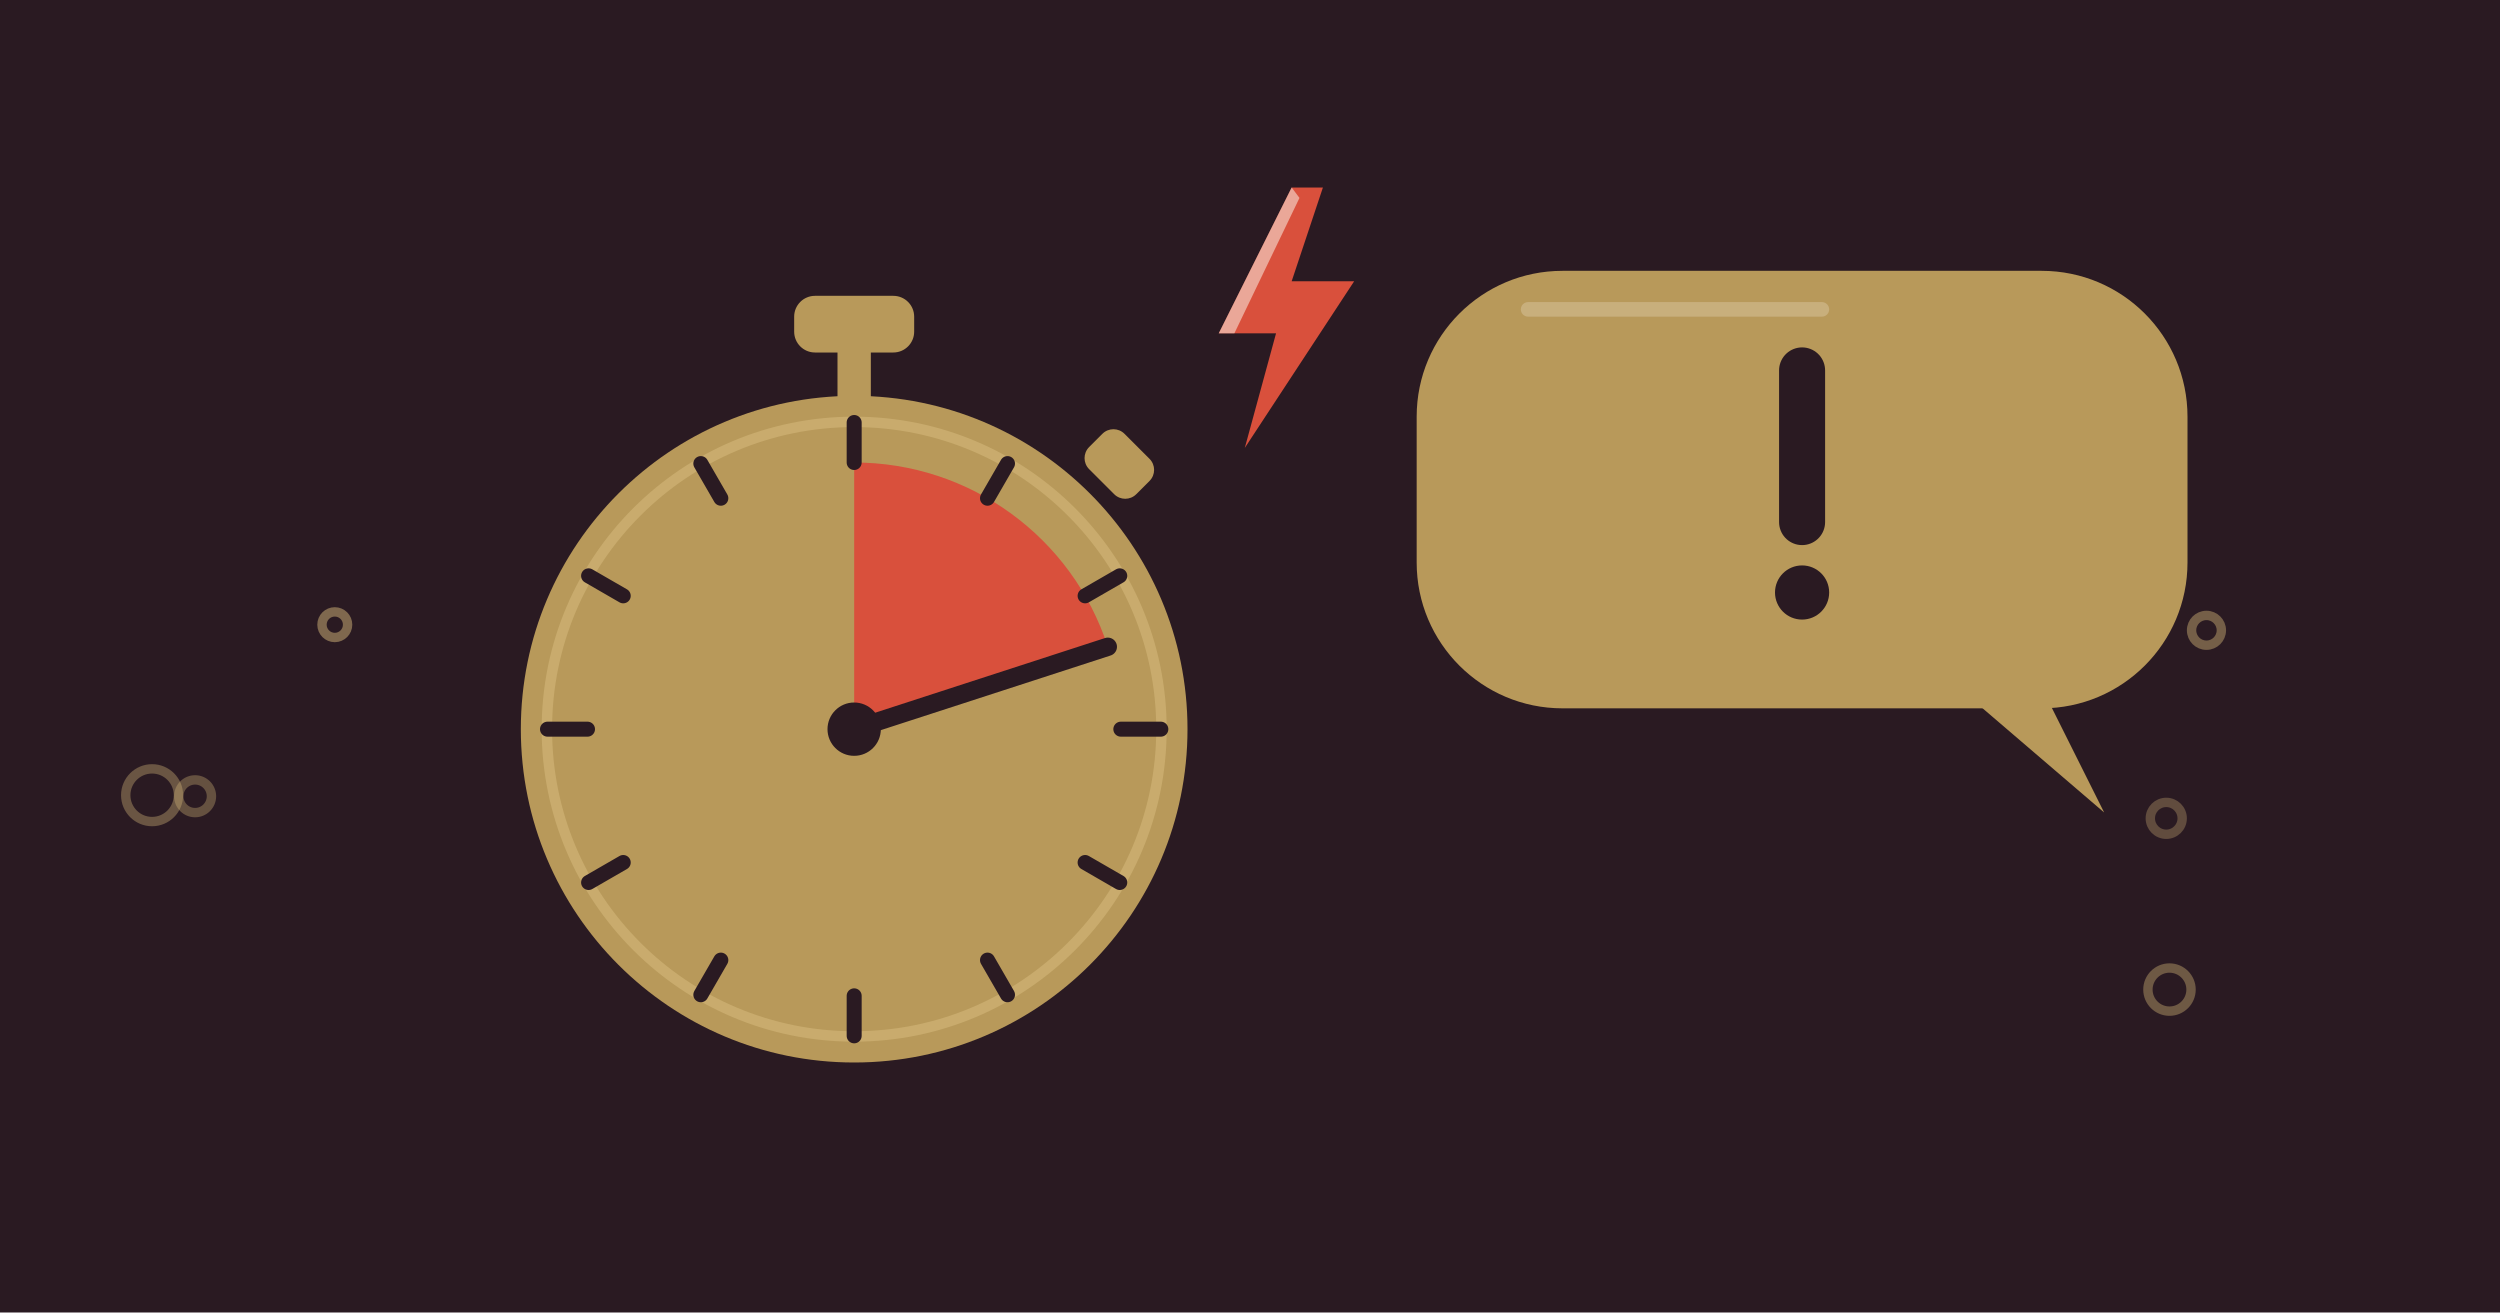
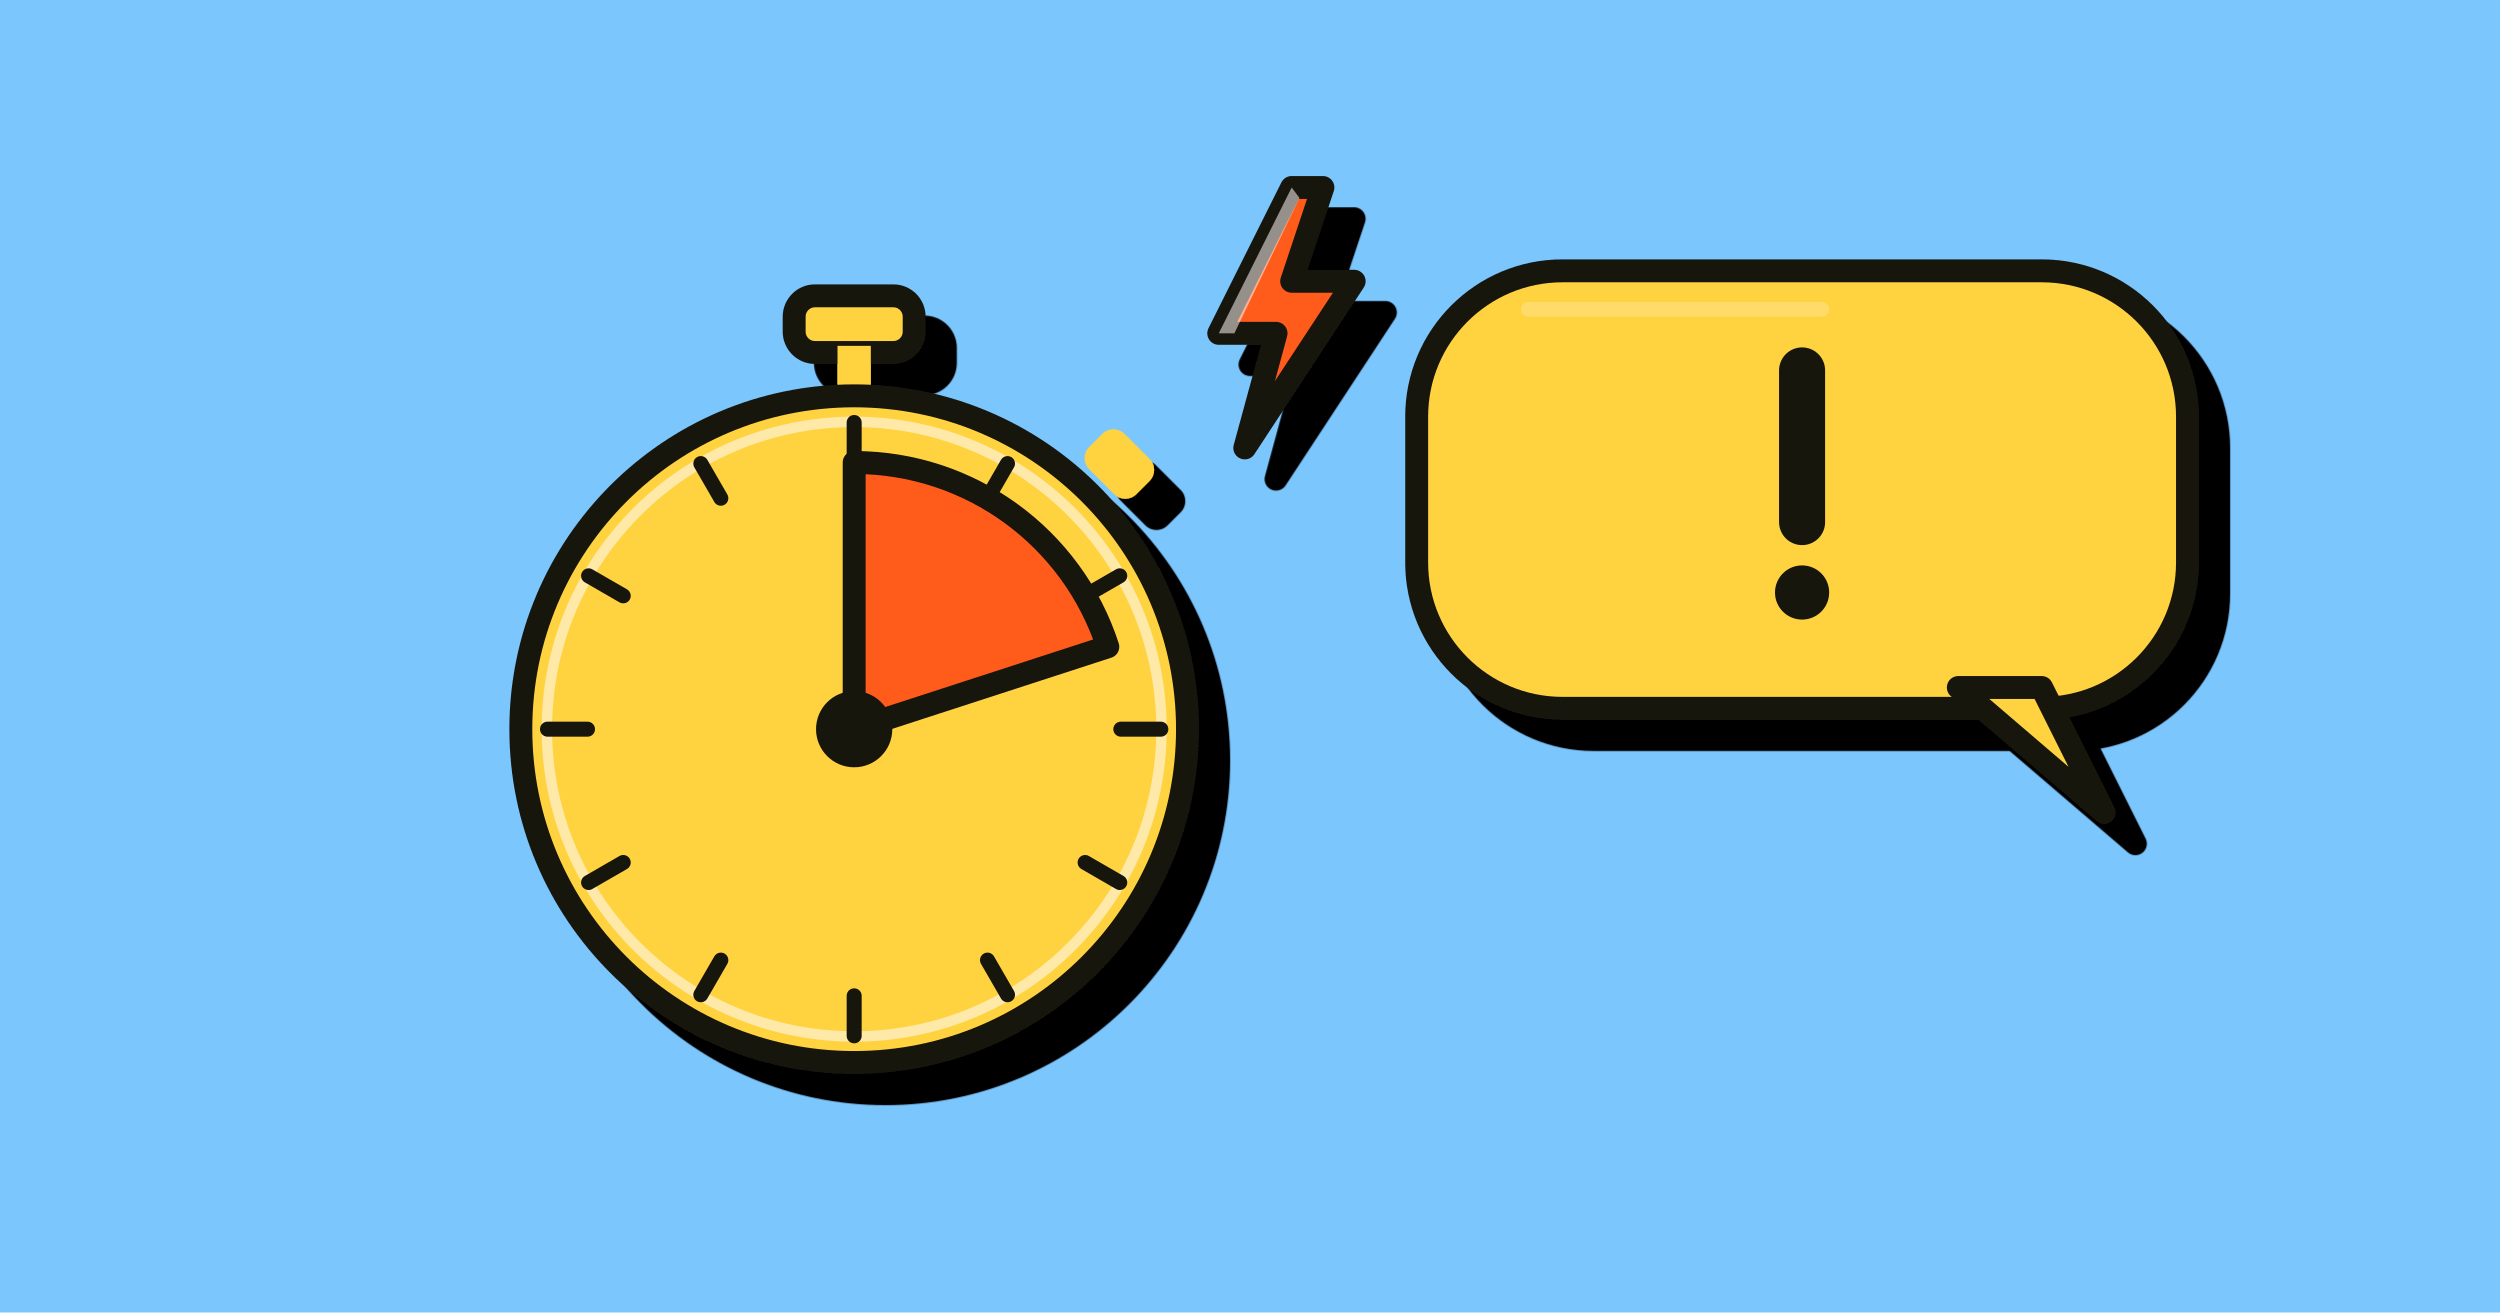
<svg xmlns="http://www.w3.org/2000/svg" viewBox="0 0 240 126" width="240" height="126">
-   <rect width="240" height="126" fill="#2A1A22" />
-   <circle cx="32.14" cy="59.97" r="1.23" fill="none" stroke="#D4B77A" stroke-opacity="0.5" stroke-width=".9" />
-   <circle cx="18.73" cy="76.44" r="1.57" fill="none" stroke="#D4B77A" stroke-opacity="0.35" stroke-width=".9" />
-   <circle cx="14.6" cy="76.34" r="2.53" fill="none" stroke="#D4B77A" stroke-opacity="0.38" stroke-width=".9" />
-   <circle cx="208.27" cy="95" r="2.07" fill="none" stroke="#D4B77A" stroke-opacity="0.4" stroke-width=".9" />
-   <circle cx="211.82" cy="60.51" r="1.43" fill="none" stroke="#D4B77A" stroke-opacity="0.44" stroke-width=".9" />
-   <circle cx="207.96" cy="78.56" r="1.53" fill="none" stroke="#D4B77A" stroke-opacity="0.32" stroke-width=".9" />
-   <rect x="76.24" y="28.4" width="11.52" height="5.44" rx="2" fill="#B8995A" />
-   <rect x="80.4" y="33.2" width="3.2" height="6.4" fill="#B8995A" />
-   <rect x="-3.2" y="-38.4" width="6.4" height="4.8" rx="1.5" fill="#B8995A" transform="translate(82 70) rotate(45)" />
-   <circle cx="82" cy="70" r="32" fill="#B8995A" />
-   <circle cx="82" cy="70" r="29.5" fill="none" stroke="#D4B77A" stroke-opacity=".6" stroke-width="1" />
-   <path d="M82 70 L82 44.4 A25.6 25.6 0 0 1 106.35 62.09 Z" fill="#D9503C" />
-   <g transform="translate(82 70)" stroke="#2A1A22" stroke-width="1.44" stroke-linecap="round">
-     <line y1="-29.44" y2="-25.6" transform="rotate(0)" />
-     <line y1="-29.44" y2="-25.6" transform="rotate(30)" />
-     <line y1="-29.44" y2="-25.6" transform="rotate(60)" />
-     <line y1="-29.44" y2="-25.6" transform="rotate(90)" />
-     <line y1="-29.44" y2="-25.6" transform="rotate(120)" />
-     <line y1="-29.44" y2="-25.6" transform="rotate(150)" />
-     <line y1="-29.44" y2="-25.6" transform="rotate(180)" />
-     <line y1="-29.44" y2="-25.6" transform="rotate(210)" />
-     <line y1="-29.44" y2="-25.6" transform="rotate(240)" />
-     <line y1="-29.44" y2="-25.6" transform="rotate(270)" />
-     <line y1="-29.44" y2="-25.6" transform="rotate(300)" />
-     <line y1="-29.44" y2="-25.6" transform="rotate(330)" />
+   <defs>
+     <filter id="h" x="-5%" y="-5%" width="115%" height="125%">
+       <feOffset in="SourceAlpha" dx="3" dy="3" result="s" />
+       <feMerge>
+         <feMergeNode in="s" />
+         <feMergeNode in="SourceGraphic" />
+       </feMerge>
+     </filter>
+   </defs>
+   <rect width="240" height="126" fill="#7CC6FE" />
+   <g filter="url(#h)">
+     <rect x="76.24" y="28.4" width="11.52" height="5.44" rx="2" fill="#FFD23F" stroke="#16120F" stroke-width="2.2" stroke-linejoin="round" vector-effect="non-scaling-stroke" />
+     <rect x="80.4" y="33.2" width="3.2" height="6.4" fill="#FFD23F" />
+     <rect x="-3.2" y="-38.4" width="6.4" height="4.8" rx="1.5" fill="#FFD23F" transform="translate(82 70) rotate(45)" />
+     <circle cx="82" cy="70" r="32" fill="#FFD23F" stroke="#16120F" stroke-width="2.2" stroke-linejoin="round" vector-effect="non-scaling-stroke" />
+     <circle cx="82" cy="70" r="29.5" fill="none" stroke="#FFF8EE" stroke-opacity=".6" stroke-width="1" />
+     <path d="M82 70 L82 44.4 A25.6 25.6 0 0 1 106.35 62.09 Z" fill="#FF5B1F" stroke="#16120F" stroke-width="2.2" stroke-linejoin="round" vector-effect="non-scaling-stroke" />
+     <g transform="translate(82 70)" stroke="#16120F" stroke-width="1.44" stroke-linecap="round">
+       <line y1="-29.44" y2="-25.6" transform="rotate(0)" />
+       <line y1="-29.44" y2="-25.6" transform="rotate(30)" />
+       <line y1="-29.44" y2="-25.6" transform="rotate(60)" />
+       <line y1="-29.44" y2="-25.6" transform="rotate(90)" />
+       <line y1="-29.44" y2="-25.6" transform="rotate(120)" />
+       <line y1="-29.44" y2="-25.6" transform="rotate(150)" />
+       <line y1="-29.44" y2="-25.6" transform="rotate(180)" />
+       <line y1="-29.44" y2="-25.6" transform="rotate(210)" />
+       <line y1="-29.44" y2="-25.6" transform="rotate(240)" />
+       <line y1="-29.44" y2="-25.6" transform="rotate(270)" />
+       <line y1="-29.44" y2="-25.6" transform="rotate(300)" />
+       <line y1="-29.44" y2="-25.6" transform="rotate(330)" />
+     </g>
+     <line x1="82" y1="70" x2="106.35" y2="62.09" stroke="#16120F" stroke-width="1.76" stroke-linecap="round" />
+     <circle cx="82" cy="70" r="2.56" fill="#16120F" stroke="#16120F" stroke-width="2.2" stroke-linejoin="round" vector-effect="non-scaling-stroke" />
+     <rect x="136" y="26" width="74" height="42" rx="14" fill="#FFD23F" stroke="#16120F" stroke-width="2.2" stroke-linejoin="round" vector-effect="non-scaling-stroke" />
+     <path d="M196 66 l6 12 l-14 -12 Z" fill="#FFD23F" stroke="#16120F" stroke-width="2.2" stroke-linejoin="round" vector-effect="non-scaling-stroke" />
+     <rect x="146" y="29" width="29.6" height="1.4" rx=".7" fill="#FFF8EE" opacity=".25" />
+     <g transform="translate(173 47) scale(26)">
+       <line y1="-.44" y2=".12" stroke="#16120F" stroke-width=".17" stroke-linecap="round" />
+       <circle cy=".38" r=".1" fill="#16120F" />
+     </g>
+     <path d="M124 18 L117 32 L122.5 32 L119.5 43 L130 27 L124 27 L127 18 Z" fill="#FF5B1F" stroke="#16120F" stroke-width="2.2" stroke-linejoin="round" vector-effect="non-scaling-stroke" />
+     <path d="M124 18 L117 32 L118.5 32 L124.75 19 Z" fill="#FFF8EE" opacity=".55" />
  </g>
-   <line x1="82" y1="70" x2="106.35" y2="62.09" stroke="#2A1A22" stroke-width="1.76" stroke-linecap="round" />
-   <circle cx="82" cy="70" r="2.56" fill="#2A1A22" />
-   <rect x="136" y="26" width="74" height="42" rx="14" fill="#B8995A" />
-   <path d="M196 66 l6 12 l-14 -12 Z" fill="#B8995A" />
-   <rect x="146" y="29" width="29.6" height="1.4" rx=".7" fill="#F7EFE3" opacity=".25" />
-   <g transform="translate(173 47) scale(26)">
-     <line y1="-.44" y2=".12" stroke="#2A1A22" stroke-width=".17" stroke-linecap="round" />
-     <circle cy=".38" r=".1" fill="#2A1A22" />
-   </g>
-   <path d="M124 18 L117 32 L122.5 32 L119.5 43 L130 27 L124 27 L127 18 Z" fill="#D9503C" />
-   <path d="M124 18 L117 32 L118.5 32 L124.75 19 Z" fill="#F7EFE3" opacity=".55" />
</svg>
